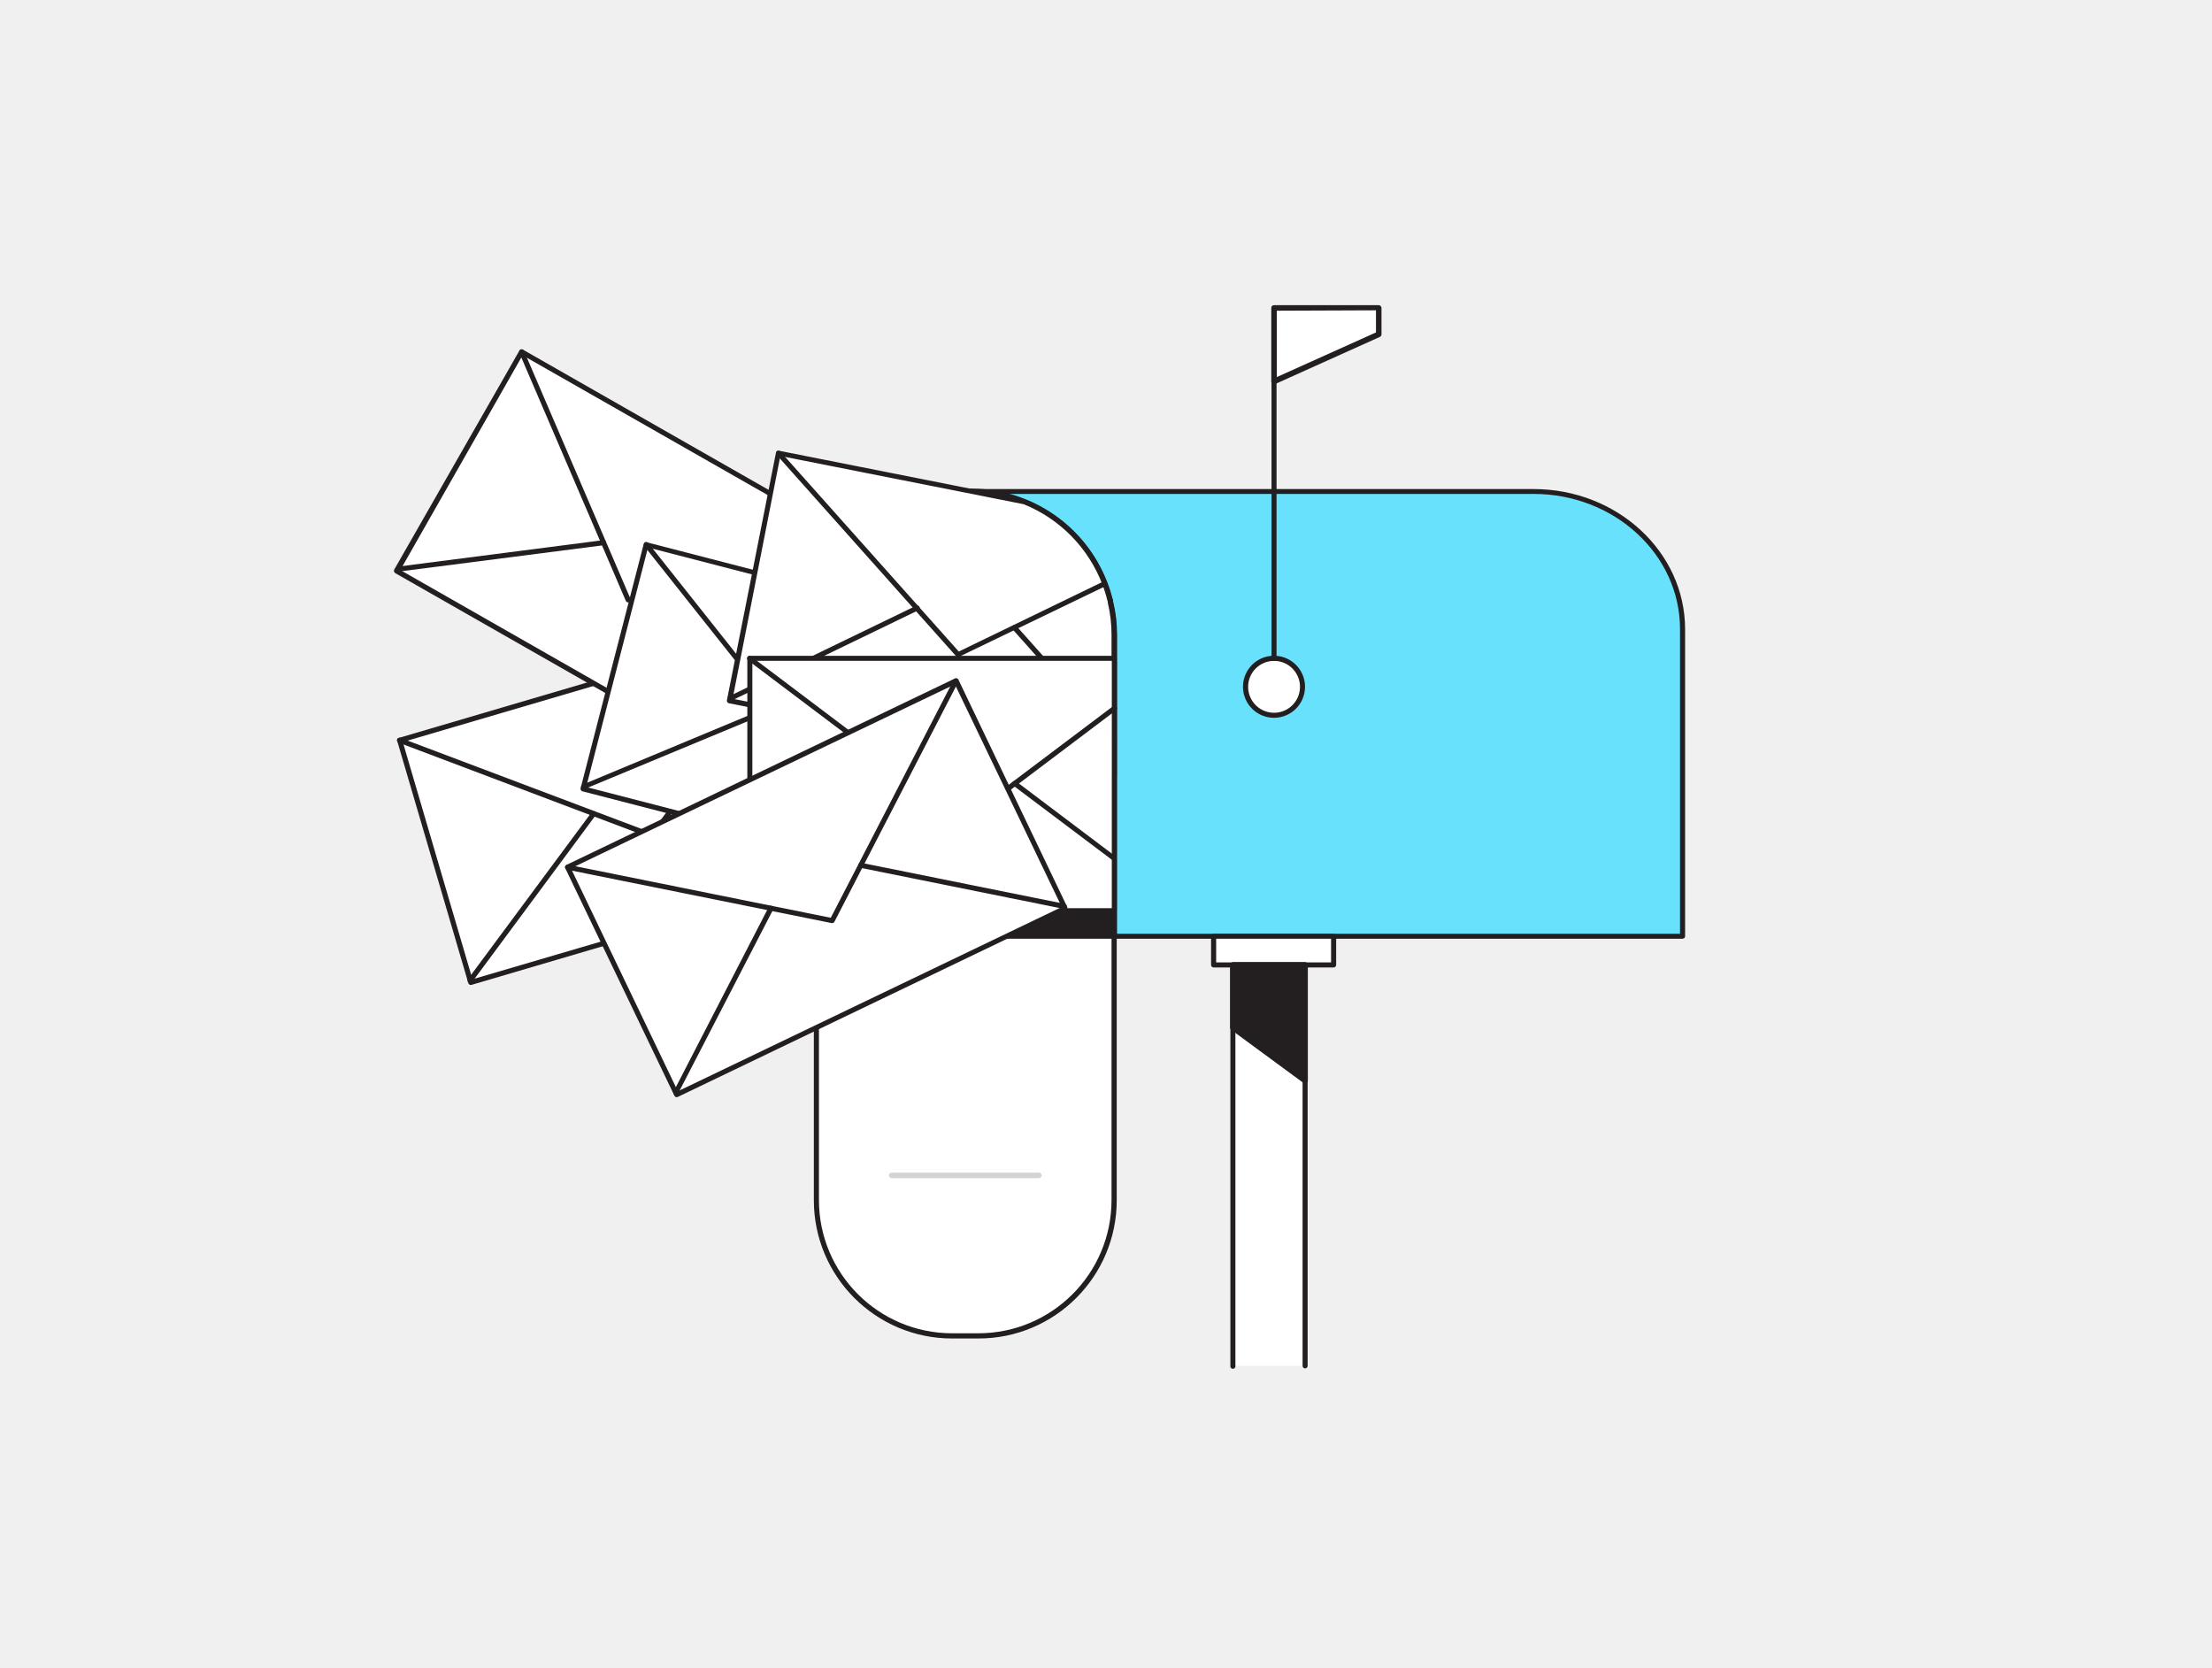
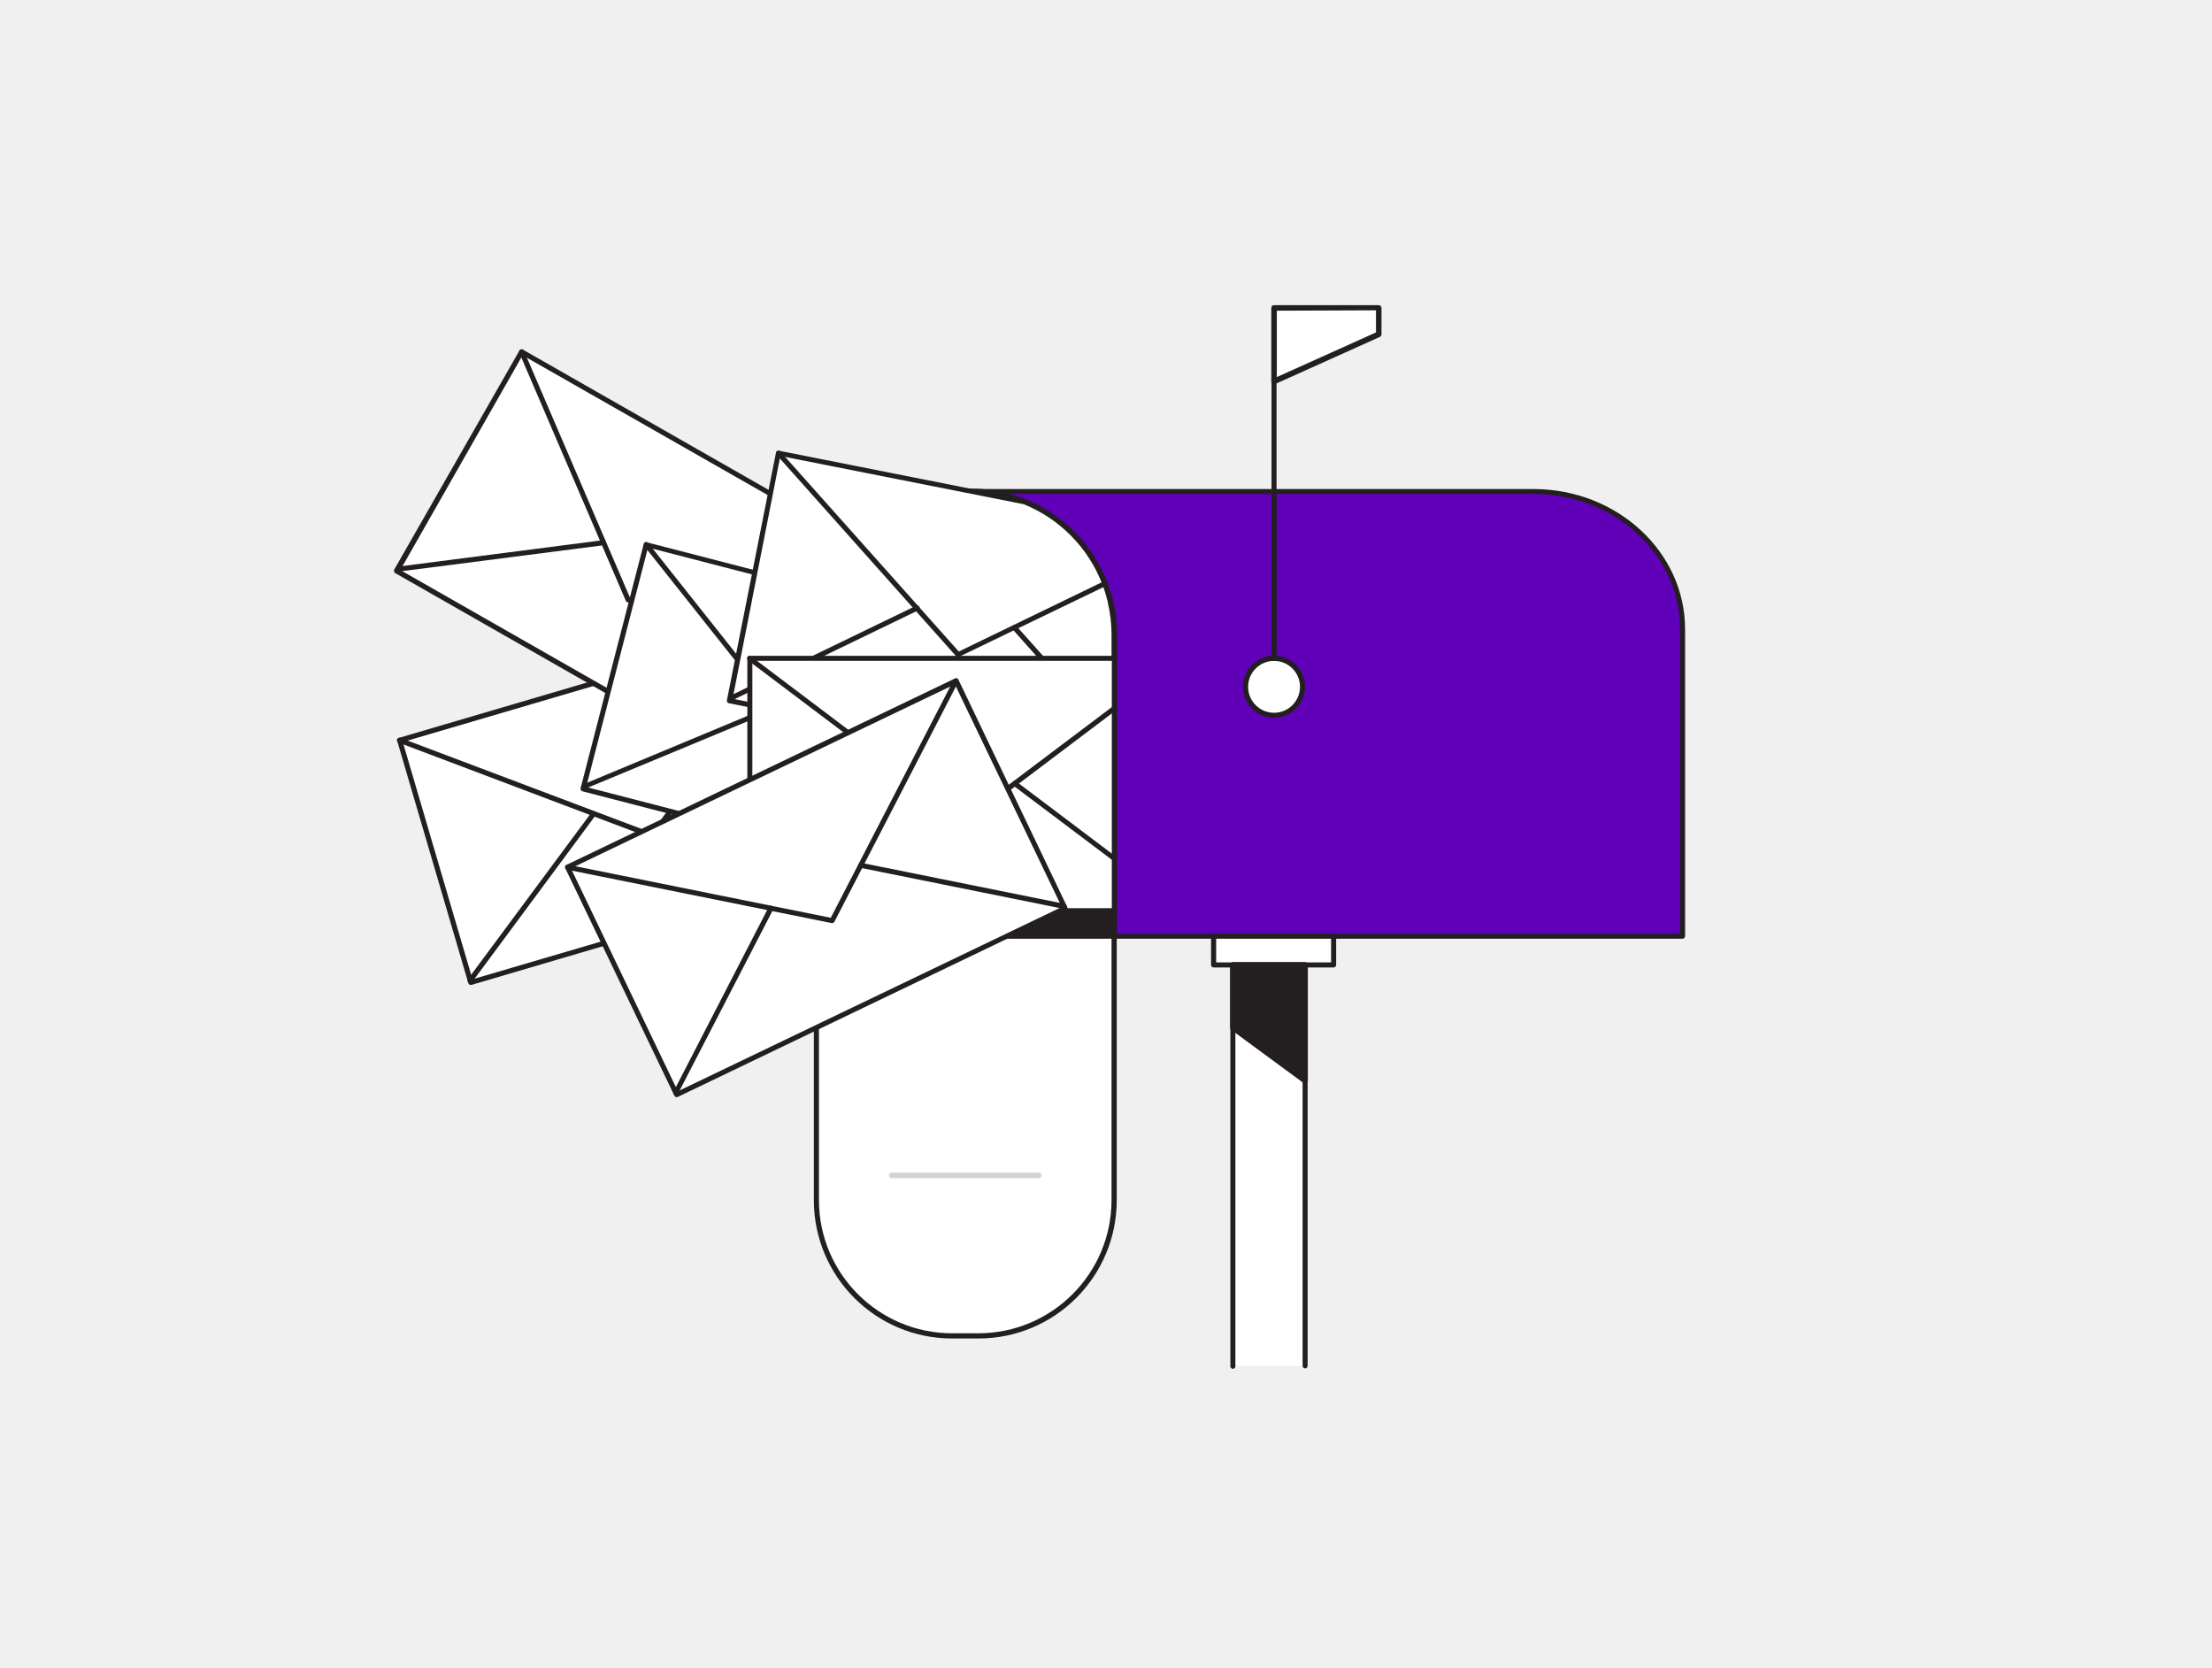
<svg xmlns="http://www.w3.org/2000/svg" viewBox="0 0 400 300" width="406" height="306" class="illustration styles_illustrationTablet__1DWOa">
  <g id="_295_full_inbox_flatline" data-name="#295_full_inbox_flatline">
    <rect x="77.12" y="121.21" width="77.92" height="45.63" transform="translate(-35.89 38.56) rotate(-16.37)" fill="#fff" />
    <path d="M85.13,177.36a.46.46,0,0,1-.22-.06.53.53,0,0,1-.22-.27L71.83,133.25a.46.46,0,0,1,.31-.57l74.76-22a.46.46,0,0,1,.57.31l12.86,43.78a.41.41,0,0,1,0,.34.4.4,0,0,1-.27.22l-74.76,22ZM72.84,133.43l12.6,42.9,73.89-21.7-12.61-42.91Z" fill="#231f20" />
    <path d="M117.94,150.81a.45.45,0,0,1-.16,0L72.11,133.55a.46.46,0,1,1,.32-.86l45.35,17.12,28.89-38.93a.46.46,0,0,1,.73.55l-29.09,39.2A.46.46,0,0,1,117.94,150.81Z" fill="#231f20" />
    <path d="M159.79,155a.45.45,0,0,1-.16,0L124.5,141.74a.45.45,0,1,1,.32-.85L160,154.15a.44.44,0,0,1,.27.58A.45.45,0,0,1,159.79,155Z" fill="#231f20" />
    <path d="M85,177a.43.43,0,0,1-.28-.09.45.45,0,0,1-.09-.63L107,146.11a.45.45,0,1,1,.73.54L85.39,176.81A.44.44,0,0,1,85,177Z" fill="#231f20" />
    <rect x="77.9" y="79.19" width="77.92" height="45.63" transform="translate(65.92 -44.51) rotate(29.71)" fill="#fff" />
    <path d="M139.39,141.58a.46.46,0,0,1-.23-.06L71.49,102.9a.45.45,0,0,1-.22-.27.47.47,0,0,1,0-.35L93.93,62.65a.47.47,0,0,1,.63-.17l67.67,38.62a.45.45,0,0,1,.17.62l-22.61,39.63a.48.48,0,0,1-.28.22Zm-67-39.25,66.88,38.17,22.16-38.83L94.5,63.5Z" fill="#231f20" />
    <path d="M113.59,108.19a.47.47,0,0,1-.42-.28L93.91,63.06a.46.46,0,0,1,.24-.6.45.45,0,0,1,.6.24l19.13,44.53L162,101.05a.44.44,0,0,1,.51.39.45.45,0,0,1-.39.51l-48.42,6.23Z" fill="#231f20" />
    <path d="M139.58,141.26a.46.46,0,0,1-.42-.28l-14.82-34.51a.46.46,0,0,1,.24-.6.46.46,0,0,1,.6.24L140,140.62a.46.46,0,0,1-.24.6A.39.39,0,0,1,139.58,141.26Z" fill="#231f20" />
    <path d="M71.9,102.64a.46.46,0,0,1-.06-.91l37.25-4.8a.45.45,0,0,1,.51.39.47.47,0,0,1-.39.52L72,102.63Z" fill="#231f20" />
-     <path d="M277.33,88.14H174.56v80.42h129.7V113C304.26,99.29,292.2,88.14,277.33,88.14Z" fill="#68e1fd" />
+     <path d="M277.33,88.14H174.56v80.42h129.7V113C304.26,99.29,292.2,88.14,277.33,88.14Z" fill="#6000b9" />
    <path d="M304.26,169H174.55a.46.46,0,0,1-.45-.46V88.14a.45.45,0,0,1,.45-.45H277.33c15.1,0,27.39,11.37,27.39,25.34v55.53A.47.47,0,0,1,304.26,169ZM175,168.1H303.8V113c0-13.47-11.87-24.43-26.47-24.43H175Z" fill="#231f20" />
    <path d="M201.48,114v54.53H147.62V114a25.71,25.71,0,0,1,6.82-17.51,25.83,25.83,0,0,1,19.07-8.38h2.3a25.91,25.91,0,0,1,24,16.65,23.23,23.23,0,0,1,.94,3,.07.07,0,0,1,0,0,1.29,1.29,0,0,1,.07.31A25.37,25.37,0,0,1,201.48,114Z" fill="#231f20" />
    <path d="M201.48,169.06H147.62a.5.5,0,0,1-.5-.5V114a26.4,26.4,0,0,1,26.39-26.39h2.3a26.42,26.42,0,0,1,24.44,17,22.83,22.83,0,0,1,.95,3h0a0,0,0,0,1,0,0,1.77,1.77,0,0,1,.08.4A25.14,25.14,0,0,1,202,114v54.53A.5.5,0,0,1,201.48,169.06Zm-53.36-1H201V114a24.8,24.8,0,0,0-.67-5.77,1.16,1.16,0,0,0-.05-.24.44.44,0,0,1,0-.1v0a23.49,23.49,0,0,0-.91-2.93A25.44,25.44,0,0,0,175.8,88.64h-2.29A25.35,25.35,0,0,0,148.12,114Z" fill="#231f20" />
    <path d="M147.63,168.56h53.85a0,0,0,0,1,0,0v47.72a24.54,24.54,0,0,1-24.54,24.54h-4.78a24.54,24.54,0,0,1-24.54-24.54V168.56a0,0,0,0,1,0,0Z" fill="#fff" />
    <path d="M176.94,241.28h-4.77a25,25,0,0,1-25-25V168.56a.47.47,0,0,1,.46-.46h53.85a.47.47,0,0,1,.46.46v47.72A25,25,0,0,1,176.94,241.28ZM148.09,169v47.26a24.1,24.1,0,0,0,24.08,24.08h4.77A24.1,24.1,0,0,0,201,216.28V169Z" fill="#231f20" />
    <path d="M187.86,212.29H161.25a.5.5,0,0,1-.5-.5.5.5,0,0,1,.5-.5h26.61a.5.5,0,0,1,.5.5A.5.5,0,0,1,187.86,212.29Z" fill="#d1d3d4" />
    <circle cx="230.39" cy="123.45" r="5.15" fill="#fff" />
    <path d="M230.39,129.05a5.61,5.61,0,1,1,5.6-5.6A5.61,5.61,0,0,1,230.39,129.05Zm0-10.29a4.69,4.69,0,1,0,4.69,4.69A4.69,4.69,0,0,0,230.39,118.76Z" fill="#231f20" />
    <path d="M230.39,118.76a.47.47,0,0,1-.46-.46V54.94a.46.46,0,0,1,.46-.45.45.45,0,0,1,.45.45V118.3A.46.46,0,0,1,230.39,118.76Z" fill="#231f20" />
    <polygon points="249.32 59.73 230.39 68.25 230.39 54.94 249.32 54.94 249.32 59.73" fill="#fff" />
    <path d="M230.39,68.75a.5.5,0,0,1-.27-.08.48.48,0,0,1-.23-.42V54.94a.5.5,0,0,1,.5-.5h18.93a.51.51,0,0,1,.5.5v4.78a.51.51,0,0,1-.3.46L230.59,68.7A.46.46,0,0,1,230.39,68.75Zm.5-13.31v12l17.93-8.07v-4Zm18.43,4.28h0Z" fill="#231f20" />
    <rect x="219.46" y="168.56" width="21.7" height="5.18" fill="#fff" />
    <path d="M241.16,174.19h-21.7a.46.46,0,0,1-.46-.45v-5.18a.47.47,0,0,1,.46-.46h21.7a.47.47,0,0,1,.46.46v5.18A.46.46,0,0,1,241.16,174.19Zm-21.24-.91H240.7V169H219.92Z" fill="#231f20" />
    <polyline points="222.95 246.23 222.95 173.74 236.01 173.74 236.01 246.23" fill="#fff" />
    <path d="M236,246.69a.46.46,0,0,1-.45-.46v-72H223.4v72a.46.46,0,1,1-.91,0V173.74a.45.45,0,0,1,.46-.46H236a.45.45,0,0,1,.46.46v72.49A.46.46,0,0,1,236,246.69Z" fill="#231f20" />
    <polygon points="192.3 117.22 192.21 117.57 189.67 127.4 187.16 137.09 186.35 140.2 184.36 147.89 180.97 161.01 180.96 161.05 180.87 161.39 133.59 149.16 130.55 148.38 118.9 145.37 105.44 141.88 105.53 141.51 116.86 97.71 129.39 100.95 141.9 104.18 156.27 107.91 185.69 115.51 192.22 117.2 192.3 117.22" fill="#fff" />
    <path d="M180.87,161.85h-.11l-75.44-19.51a.47.47,0,0,1-.33-.56l.1-.37,11.32-43.81a.53.53,0,0,1,.21-.28.43.43,0,0,1,.35,0l75.36,19.49a.57.57,0,0,1,.32.22.49.49,0,0,1,.1.36L184.8,148l-3.49,13.5A.45.45,0,0,1,180.87,161.85ZM106,141.56l74.55,19.28,11.21-43.29L117.18,98.26Z" fill="#231f20" />
    <path d="M147.22,136.39a.46.46,0,0,1-.36-.17L116.5,98a.46.46,0,0,1,.72-.57l30.14,38,44.77-18.59a.46.46,0,0,1,.35.85l-45.09,18.72A.47.47,0,0,1,147.22,136.39Z" fill="#231f20" />
    <path d="M181,161.48a.46.46,0,0,1-.35-.17L157.26,131.9a.46.46,0,0,1,.72-.57l23.35,29.41a.46.46,0,0,1-.07.65A.52.52,0,0,1,181,161.48Z" fill="#231f20" />
    <path d="M105.53,142a.45.45,0,0,1-.17-.87L140,126.69a.46.46,0,1,1,.35.85l-34.68,14.4A.57.57,0,0,1,105.53,142Z" fill="#231f20" />
    <path d="M201.48,114v25.72l-1.53-.29-11.46-2.27-11.65-2.32L165.9,132.7l-12.17-2.41-2.43-.48-.64-.13-3-.61-12-2.38-3.7-.73,2.23-11.3,1.71-8.61,4.93-24.85,35,6.94L185.3,90a25.9,25.9,0,0,1,14.48,14.76,23.23,23.23,0,0,1,.94,3h.09v.36A25.37,25.37,0,0,1,201.48,114Z" fill="#fff" />
    <path d="M201.48,140.21h-.08l-1.53-.29-68.06-13.5a.47.47,0,0,1-.29-.2.41.41,0,0,1-.07-.34l8.87-44.76a.46.46,0,0,1,.54-.36l44.53,8.83a26.38,26.38,0,0,1,14.82,15,25.76,25.76,0,0,1,.91,2.87.44.44,0,0,1,.14.3v.3a25.57,25.57,0,0,1,.69,5.93v25.72a.43.43,0,0,1-.17.35A.44.44,0,0,1,201.48,140.21Zm-69-14.61L201,139.2V114a24.83,24.83,0,0,0-.68-5.78.49.49,0,0,1,0-.12V108a.61.61,0,0,1-.07-.14,23,23,0,0,0-.91-2.93,25.41,25.41,0,0,0-14.23-14.5l-44-8.72Z" fill="#231f20" />
    <path d="M173.27,118.09a.47.47,0,0,1-.35-.15L140.43,81.5a.45.45,0,0,1,.68-.6l32.27,36.17,26.2-12.69a.48.48,0,0,1,.62.21.47.47,0,0,1-.22.62L173.46,118A.45.45,0,0,1,173.27,118.09Z" fill="#231f20" />
    <path d="M201.48,133.45a.47.47,0,0,1-.34-.16L183.06,113a.46.46,0,0,1,.68-.61l18.08,20.27a.45.45,0,0,1,0,.64A.47.47,0,0,1,201.48,133.45Z" fill="#231f20" />
    <path d="M132,126.05a.45.45,0,0,1-.41-.26.46.46,0,0,1,.21-.61l33.8-16.36a.46.46,0,1,1,.4.82L132.17,126A.37.37,0,0,1,132,126.05Z" fill="#231f20" />
    <rect x="135.6" y="118.3" width="65.89" height="45.63" fill="#fff" />
    <path d="M201.48,164.39H135.6a.47.47,0,0,1-.46-.46V118.3a.46.46,0,0,1,.46-.46h65.88a.45.45,0,0,1,.46.46v45.63A.46.46,0,0,1,201.48,164.39Zm-65.43-.92h65V118.75h-65Z" fill="#231f20" />
    <path d="M174.55,148.16a.47.47,0,0,1-.28-.09l-39-29.4a.45.45,0,0,1-.14-.19.37.37,0,0,1-.05-.18.45.45,0,0,1,.46-.46h0a.47.47,0,0,1,.34.15l38.61,29.14L201.21,127a.46.46,0,1,1,.55.73l-26.94,20.33A.46.46,0,0,1,174.55,148.16Zm-39-29.85h0Z" fill="#231f20" />
    <path d="M201.48,154.92a.46.46,0,0,1-.27-.09l-18-13.54a.46.46,0,0,1-.09-.64.45.45,0,0,1,.64-.09l17.95,13.54a.46.46,0,0,1-.28.82Z" fill="#231f20" />
    <path d="M135.59,164a.46.46,0,0,1-.27-.82l30-22.63a.46.46,0,0,1,.55.73l-30,22.63A.49.49,0,0,1,135.59,164Z" fill="#231f20" />
    <rect x="108.67" y="136.95" width="77.92" height="45.63" transform="translate(-54.59 79.6) rotate(-25.64)" fill="#fff" />
    <path d="M122.37,197.65a.46.46,0,0,1-.41-.26l-19.74-41.14a.47.47,0,0,1,0-.35.49.49,0,0,1,.23-.26l70.25-33.71a.46.46,0,0,1,.61.22L193,163.28a.47.47,0,0,1,0,.35.45.45,0,0,1-.23.26L122.57,197.6A.49.49,0,0,1,122.37,197.65Zm-19.13-41.38,19.34,40.31L192,163.26,172.67,123Z" fill="#231f20" />
    <path d="M150.48,166.17h-.09l-47.85-9.66a.45.45,0,0,1-.36-.53.45.45,0,0,1,.54-.36l47.51,9.59,22.25-43.07a.46.46,0,0,1,.81.42l-22.4,43.37A.45.45,0,0,1,150.48,166.17Z" fill="#231f20" />
    <path d="M192.46,163.6h-.09l-36.81-7.43a.46.46,0,0,1-.36-.54.45.45,0,0,1,.54-.36l36.81,7.43a.46.46,0,0,1-.09.91Z" fill="#231f20" />
    <path d="M122.21,197.31a.54.54,0,0,1-.21-.05.46.46,0,0,1-.2-.62L139,163.28a.47.47,0,0,1,.62-.2.47.47,0,0,1,.2.62l-17.24,33.36A.45.45,0,0,1,122.21,197.31Z" fill="#231f20" />
    <polygon points="222.95 185.06 236.01 194.67 236.01 173.74 222.95 173.74 222.95 185.06" fill="#231f20" />
    <path d="M236,195.17a.5.5,0,0,1-.29-.09l-13.07-9.61a.51.51,0,0,1-.2-.4V173.74a.5.5,0,0,1,.5-.5H236a.5.5,0,0,1,.5.5v20.93a.49.49,0,0,1-.27.45A.46.46,0,0,1,236,195.17Zm-12.56-10.36,12.06,8.88V174.24H223.45Z" fill="#231f20" />
  </g>
</svg>
